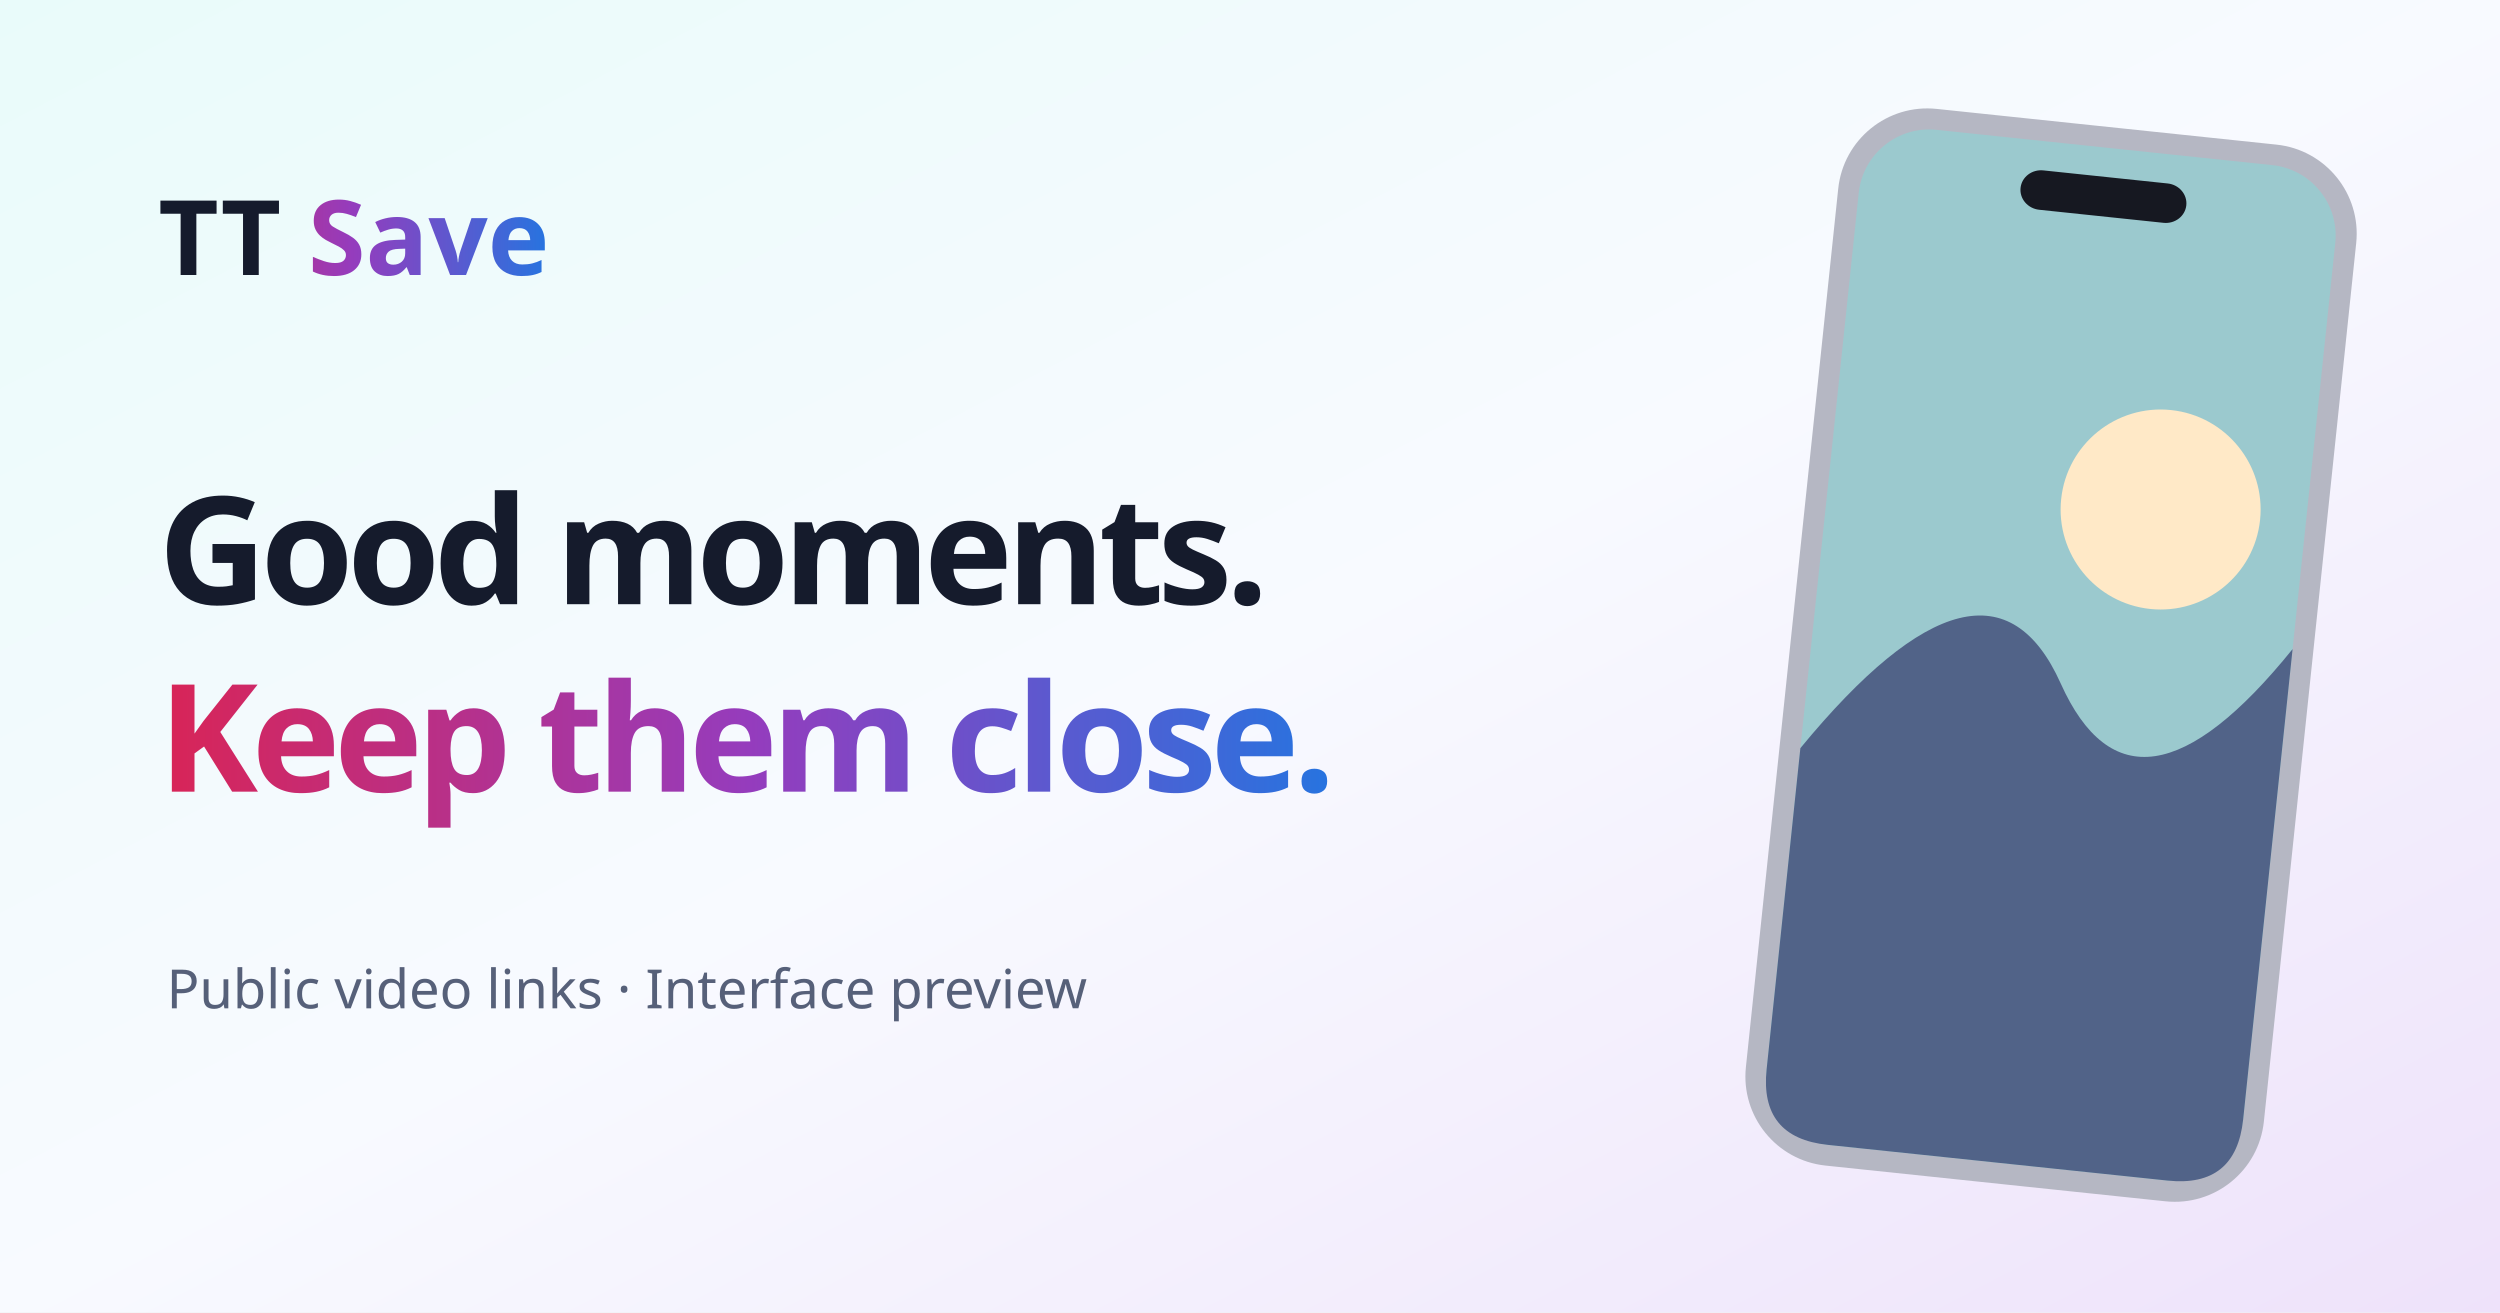
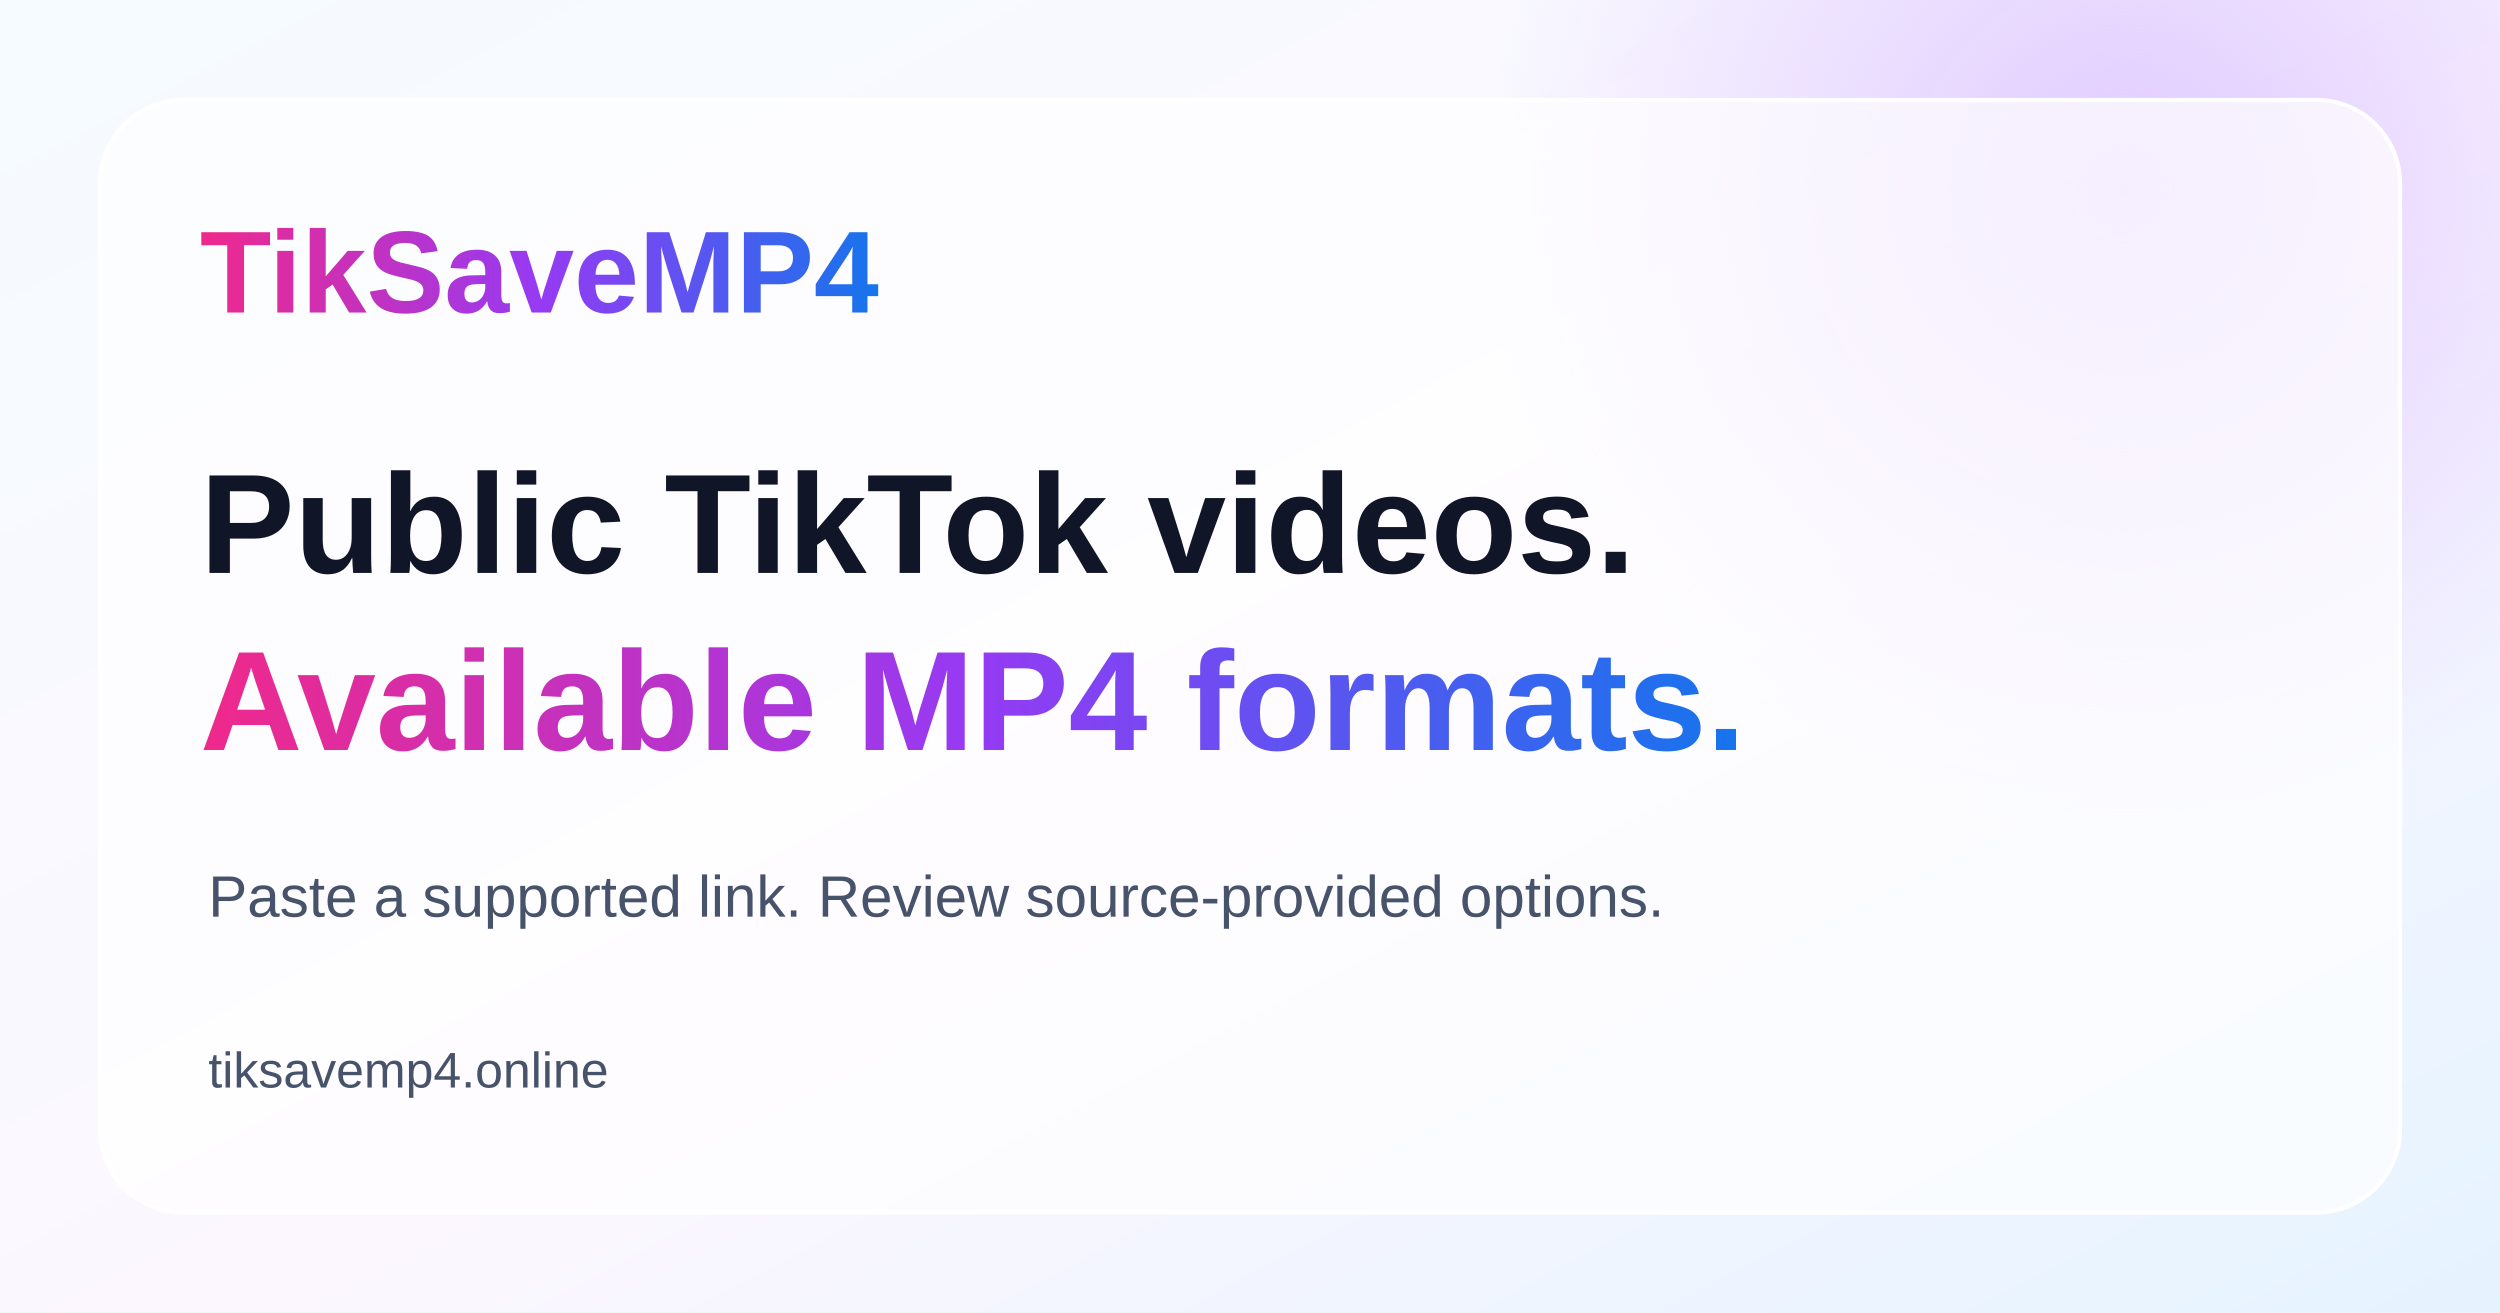
<svg xmlns="http://www.w3.org/2000/svg" width="1200" height="630" viewBox="0 0 1200 630">
  <defs>
    <linearGradient id="bg" x2="1" y2="1">
-       <stop stop-color="#e9fbfa" />
-       <stop offset=".5" stop-color="#f8faff" />
-       <stop offset="1" stop-color="#eee2fa" />
+       <stop stop-color="#f5fbff" />
+       <stop offset=".55" stop-color="#fcf7ff" />
+       <stop offset="1" stop-color="#e5f3ff" />
    </linearGradient>
-     <linearGradient id="brand" x2="1">
-       <stop stop-color="#d72559" />
-       <stop offset=".5" stop-color="#953cbd" />
-       <stop offset="1" stop-color="#2873df" />
+     <linearGradient id="brand">
+       <stop stop-color="#ef298c" />
+       <stop offset=".5" stop-color="#963af3" />
+       <stop offset="1" stop-color="#1674ed" />
    </linearGradient>
+     <radialGradient id="glow">
+       <stop stop-color="#d7bcff" stop-opacity=".75" />
+       <stop offset="1" stop-color="#d7bcff" stop-opacity="0" />
+     </radialGradient>
  </defs>
  <rect width="1200" height="630" fill="url(#bg)" />
-   <text x="76" y="132" font-family="sans-serif" font-weight="700" font-size="50" fill="#151b2c">
-     TT
-     <tspan fill="url(#brand)">Save</tspan>
+   <circle cx="1020" cy="90" r="310" fill="url(#glow)" />
+   <rect x="48" y="48" width="1104" height="534" rx="40" fill="white" fill-opacity=".68" stroke="white" stroke-width="2" />
+   <text x="96" y="150" font-family="Segoe UI,Arial,sans-serif" font-size="56" font-weight="700" fill="url(#brand)">
+     TikSaveMP4
  </text>
-   <text x="76" y="290" font-family="sans-serif" font-weight="700" font-size="72" letter-spacing="-3" fill="#151b2c">
-     Good moments.
+   <text x="96" y="275" font-family="Segoe UI,Arial,sans-serif" font-size="68" font-weight="700" fill="#101528">
+     Public TikTok videos.
  </text>
-   <text x="76" y="380" font-family="sans-serif" font-weight="700" font-size="72" letter-spacing="-3" fill="url(#brand)">
-     Keep them close.
+   <text x="96" y="360" font-family="Segoe UI,Arial,sans-serif" font-size="68" font-weight="700" fill="url(#brand)">
+     Available MP4 formats.
  </text>
-   <text x="80" y="484" font-family="sans-serif" font-size="26" fill="#566079">
-     Public video links · Interface preview
+   <text x="100" y="440" font-family="Segoe UI,Arial,sans-serif" font-size="28" fill="#46536b">
+     Paste a supported link. Review source-provided options.
  </text>
-   <g transform="rotate(6 990 310)">
-     <rect x="860" y="60" width="250" height="510" rx="43" fill="#b5b7c3" />
-     <rect x="870" y="70" width="230" height="490" rx="34" fill="#9bc9ce" />
-     <circle cx="1030" cy="240" r="48" fill="#ffe9c7" />
-     <path d="M870 372q78-118 121-44t109-28v227q0 33-33 33H903q-33 0-33-33Z" fill="#516388" />
-     <rect x="947" y="84" width="80" height="19" rx="10" fill="#161821" />
-   </g>
+   <text x="100" y="522" font-family="Segoe UI,Arial,sans-serif" font-size="24" fill="#46536b">
+     tiksavemp4.online
+   </text>
</svg>
